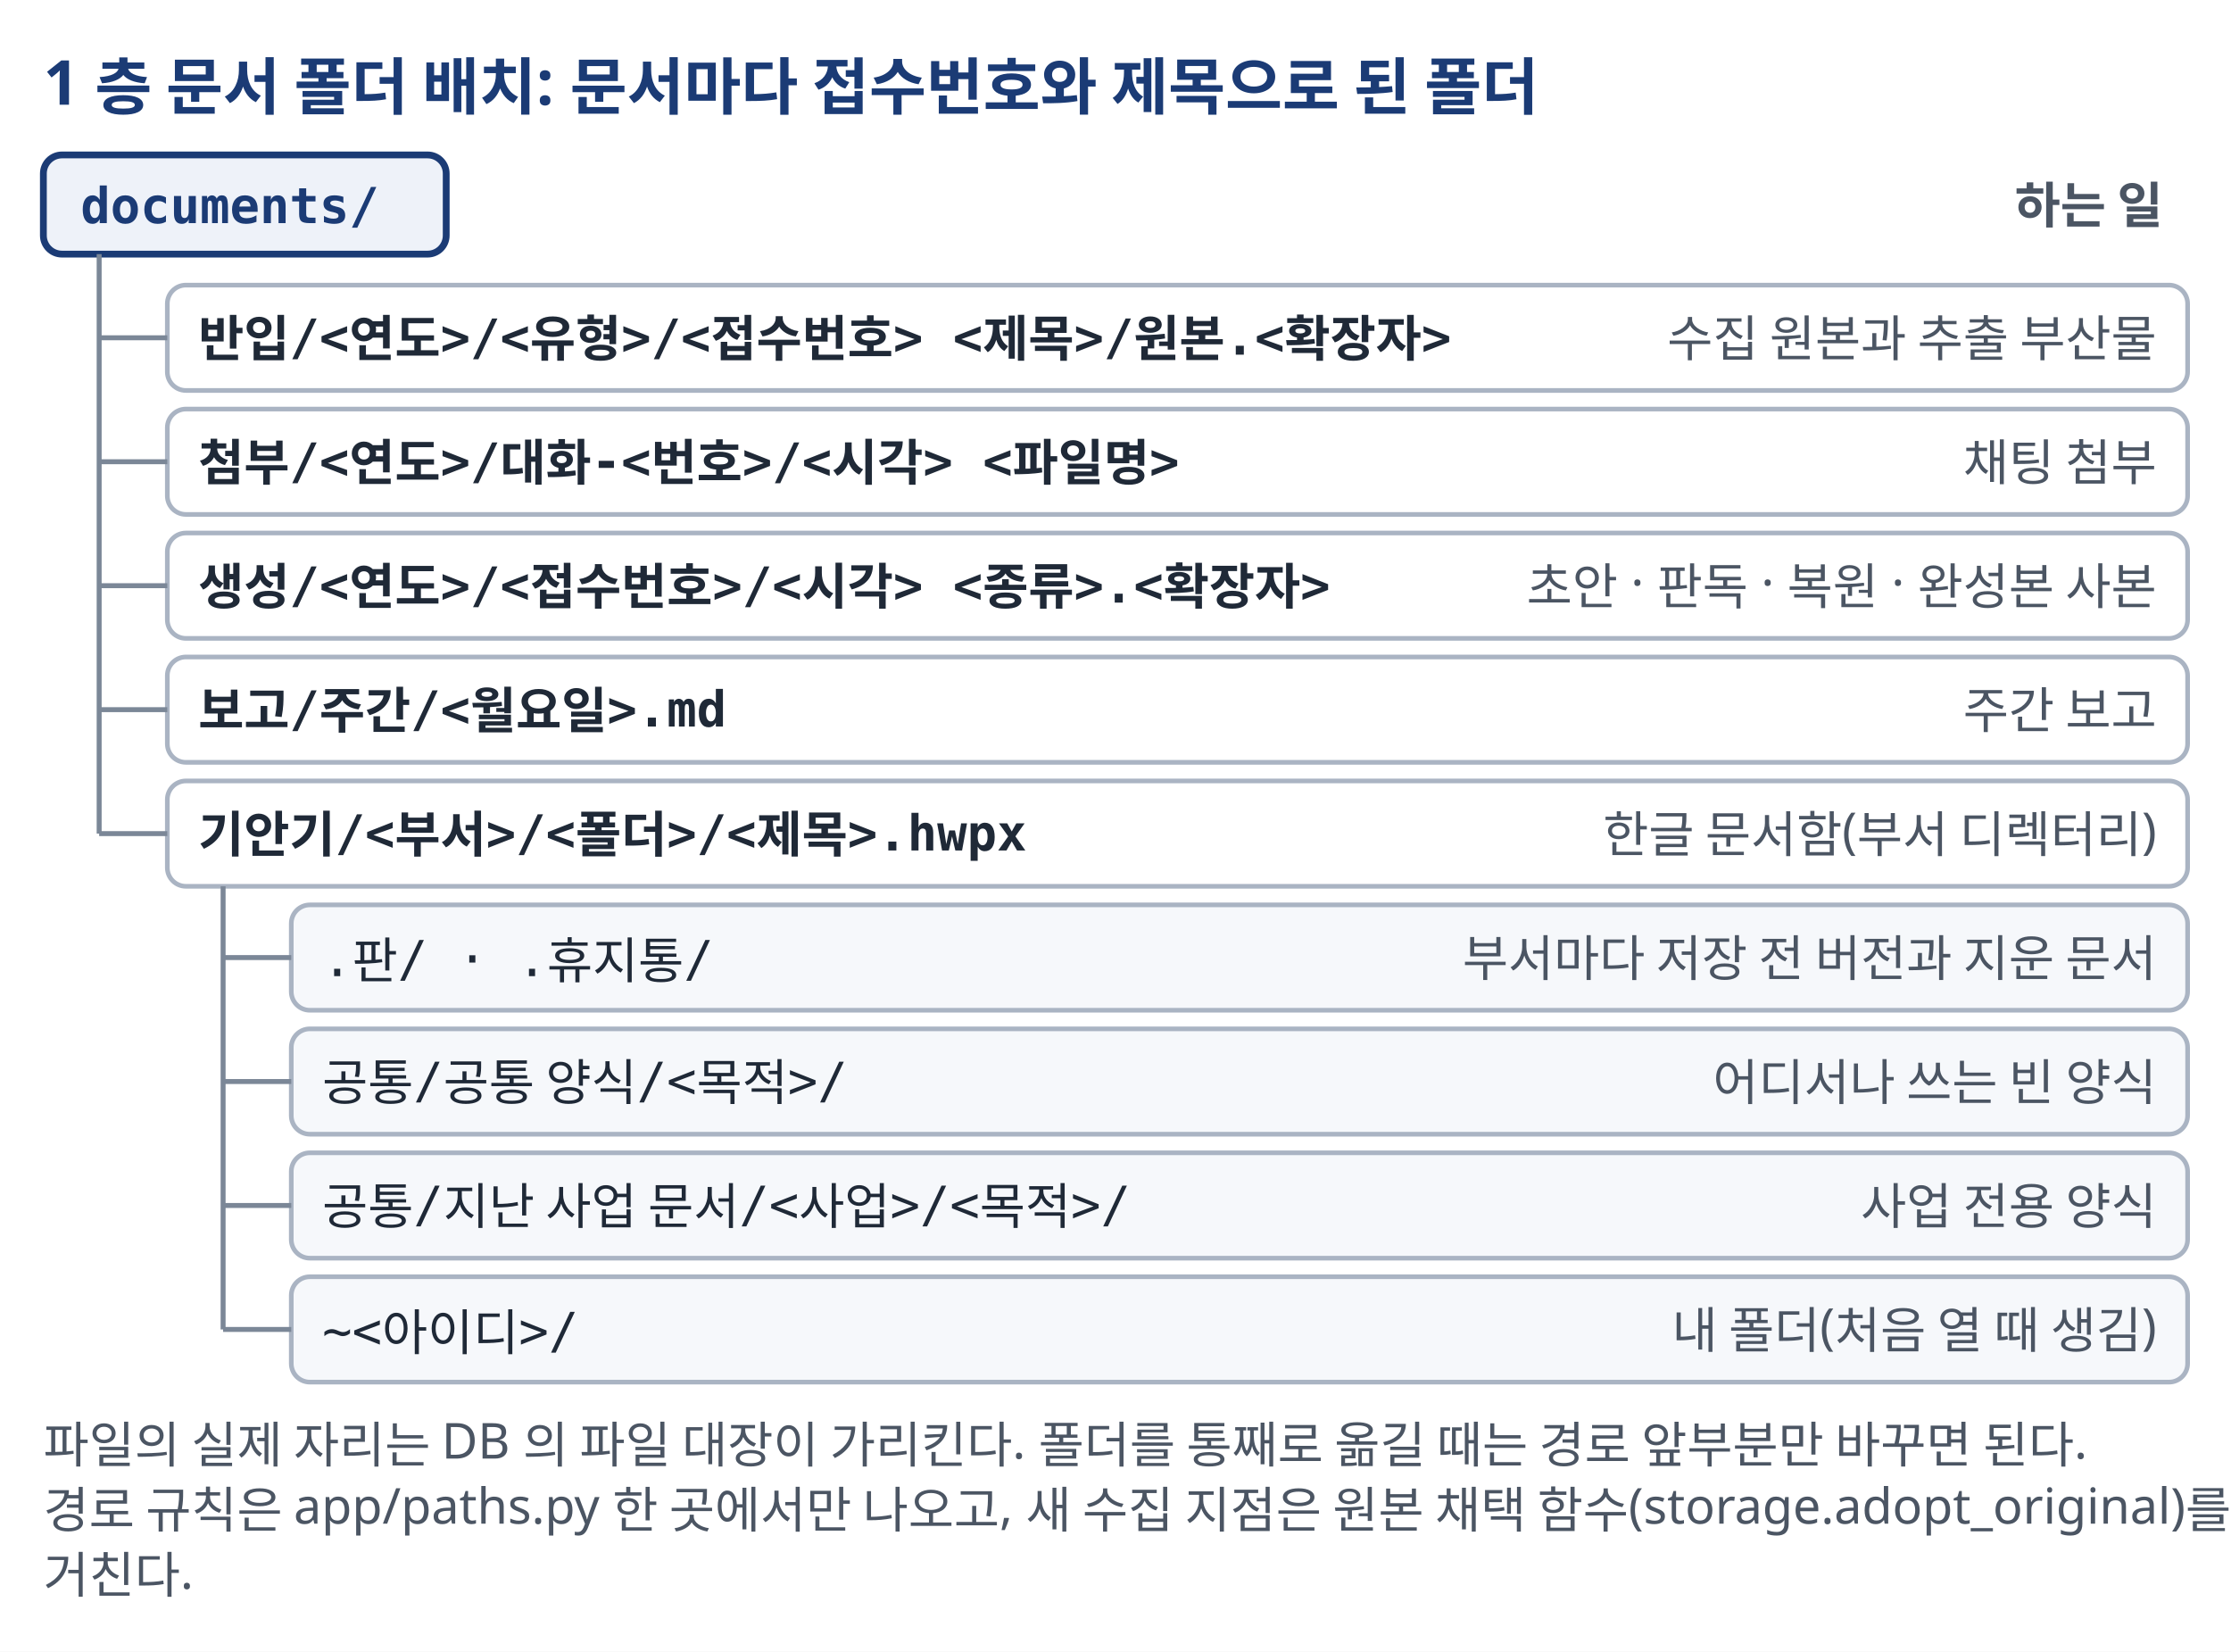
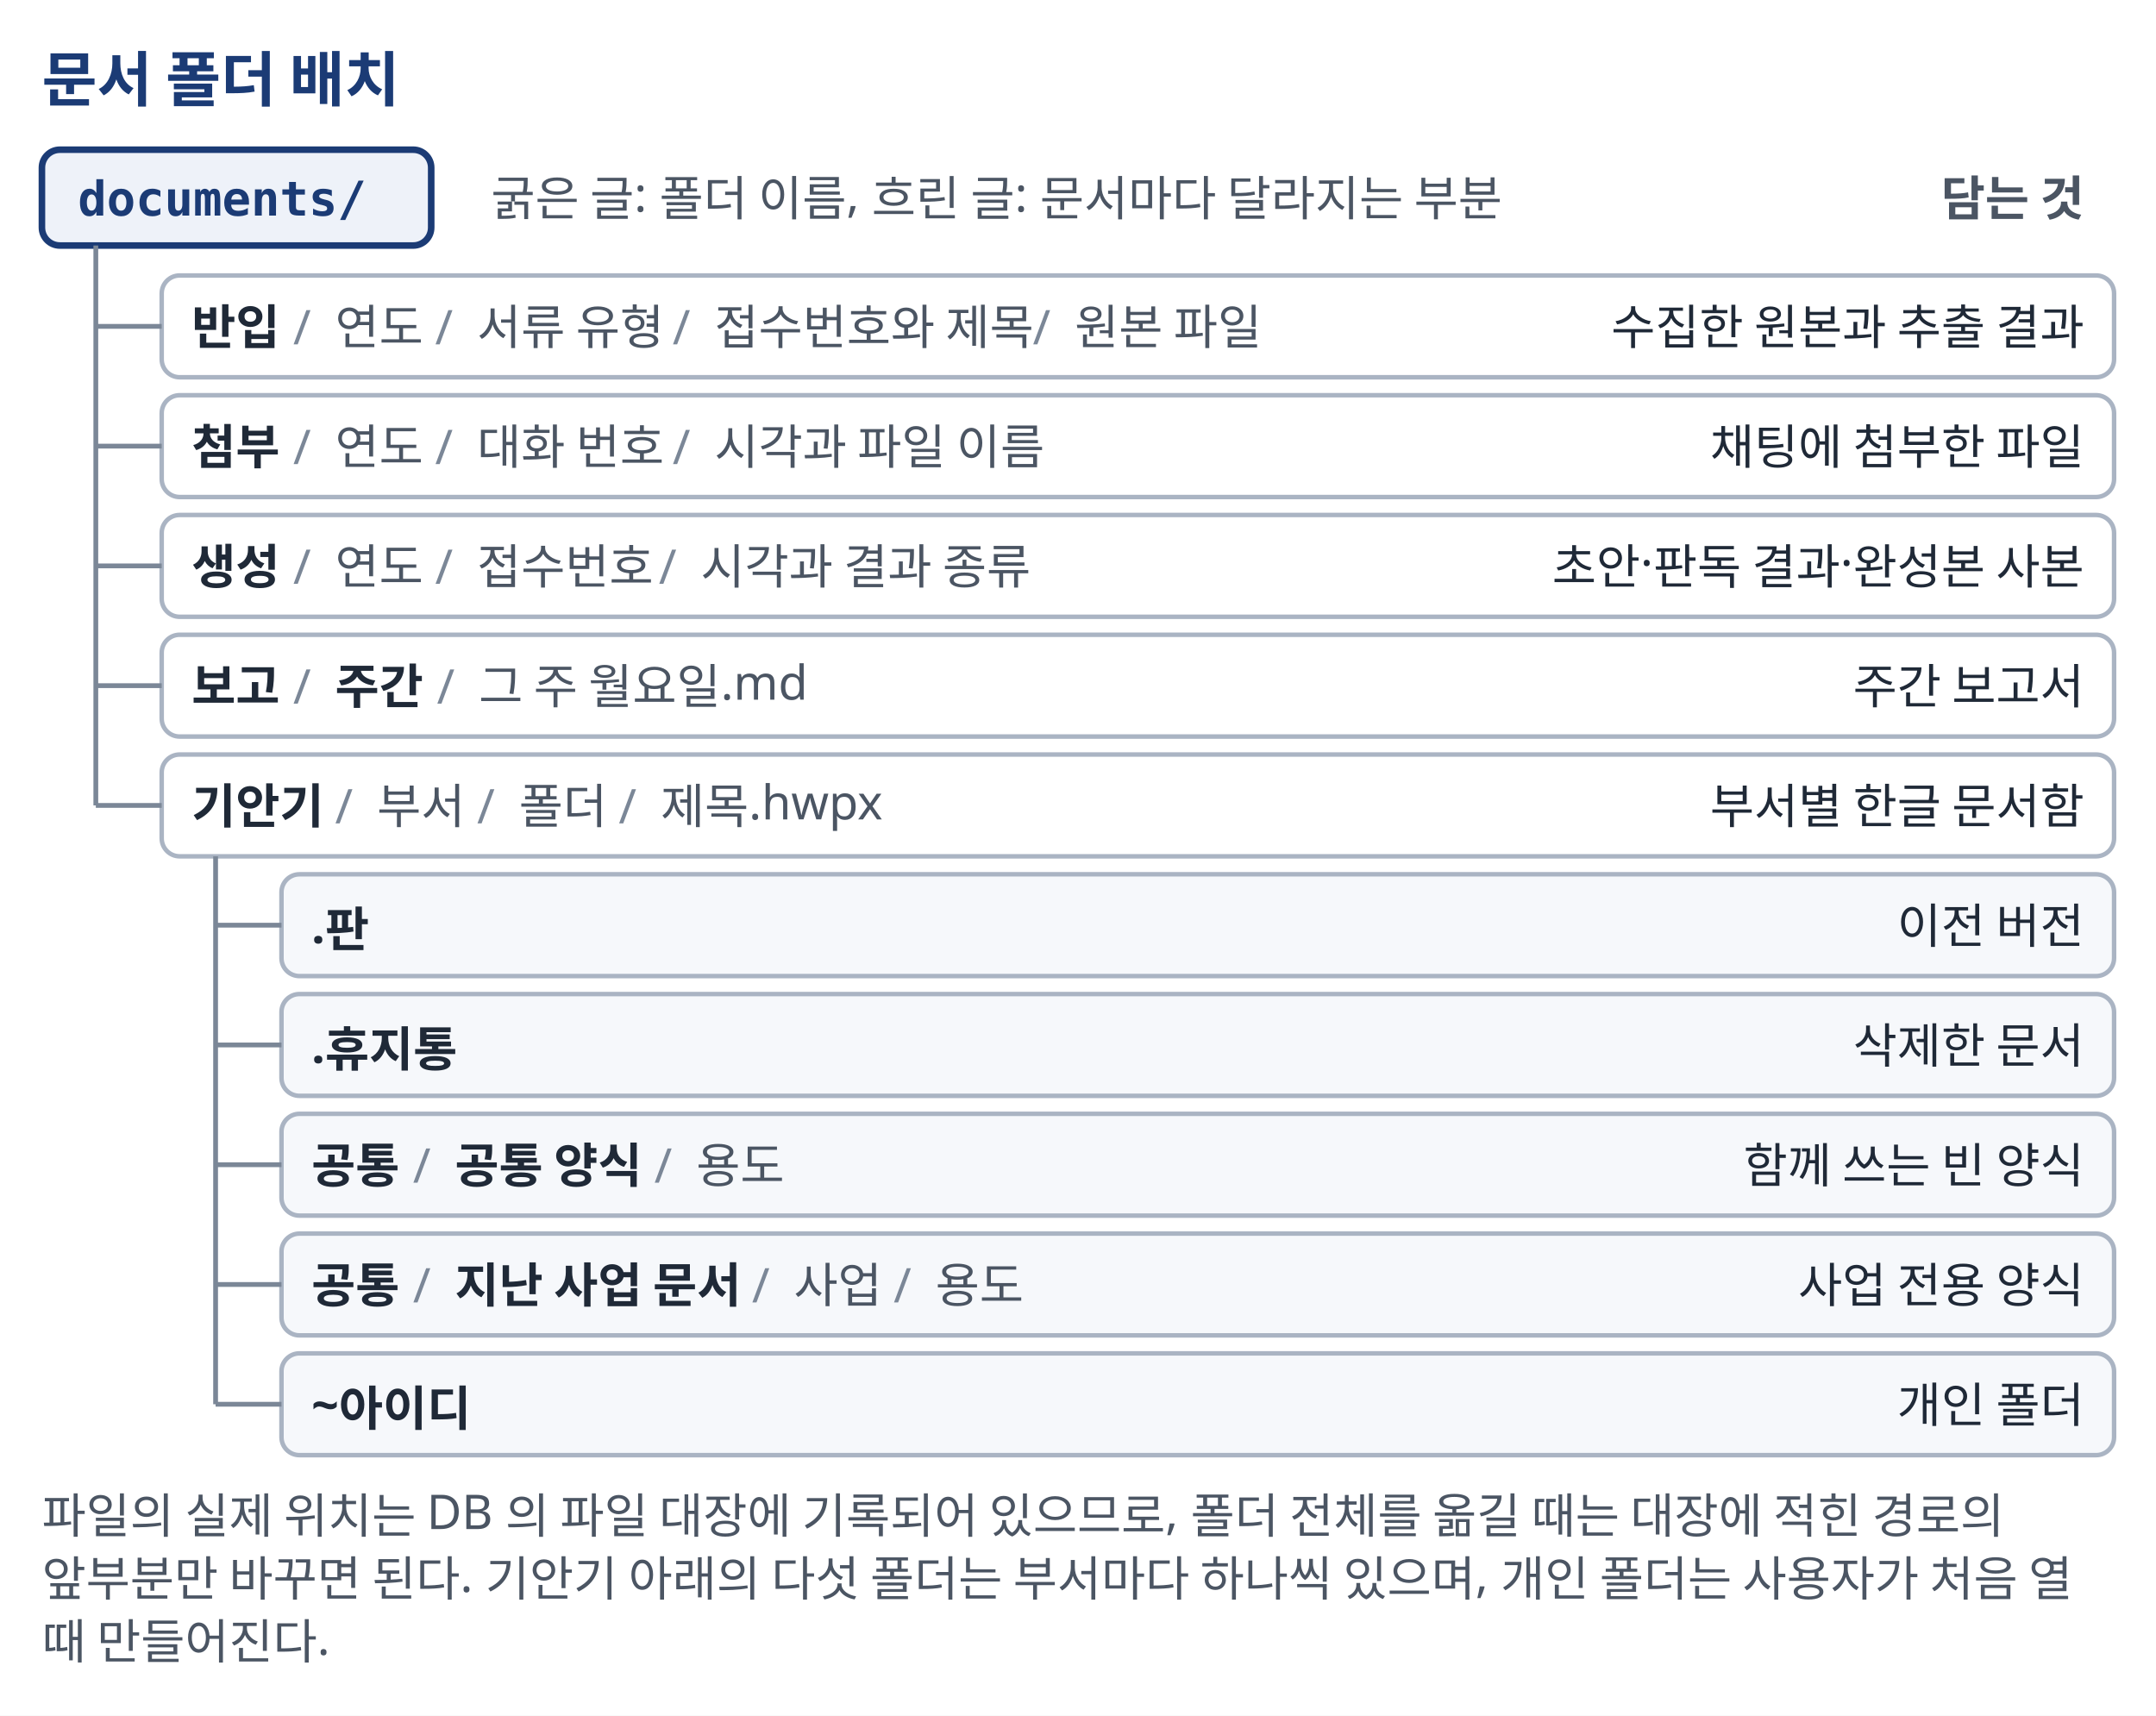
- <svg xmlns="http://www.w3.org/2000/svg" width="720" height="533" viewBox="0 0 720 533" font-family="Pretendard, 'Noto Sans KR', 'Apple SD Gothic Neo', 'Malgun Gothic', sans-serif">
+ <svg xmlns="http://www.w3.org/2000/svg" width="720" height="573" viewBox="0 0 720 573" font-family="Pretendard, 'Noto Sans KR', 'Apple SD Gothic Neo', 'Malgun Gothic', sans-serif">
  <defs>
    <marker id="head" viewBox="0 0 10 10" refX="9" refY="5" markerWidth="5" markerHeight="5" orient="auto-start-reverse">
      <path d="M0,0 L10,5 L0,10 z" fill="#7b8797" />
    </marker>
    <marker id="tail" viewBox="0 0 10 10" refX="9" refY="5" markerWidth="5" markerHeight="5" orient="auto-start-reverse">
      <path d="M0,0 L10,5 L0,10 z" fill="#7b8797" />
    </marker>
  </defs>
-   <rect width="720" height="533" fill="#ffffff" />
-   <text x="14.0" y="33.8" font-size="20" font-weight="700" fill="#1b3b75" text-anchor="start">1 층 문서 폴더 배치: 문서마다 접수번호와 제목으로 된 폴더</text>
+   <rect width="720" height="573" fill="#ffffff" />
+   <text x="14.0" y="33.8" font-size="20" font-weight="700" fill="#1b3b75" text-anchor="start">문서 폴더 배치</text>
  <rect x="14.0" y="50.0" width="130.0" height="32.0" rx="6" fill="#eef2f9" stroke="#1b3b75" stroke-width="2.2" />
  <text x="26.0" y="72.0" font-size="16" font-weight="700" fill="#1b3b75" text-anchor="start" font-family="'SF Mono', Menlo, Consolas, monospace">documents/</text>
-   <text x="698.0" y="72.0" font-size="16" font-weight="700" fill="#4b5563" text-anchor="end">하는 일</text>
+   <text x="696.0" y="72.0" font-size="16" font-weight="700" fill="#4b5563" text-anchor="end">담는 것</text>
+   <text x="164.0" y="72.0" font-size="16" font-weight="400" fill="#4b5563" text-anchor="start">굵은 글: 폴더 이름, 흐린 글: 문서마다 달라지는 부분</text>
  <rect x="54.0" y="92.0" width="652.0" height="34.0" rx="6" fill="#ffffff" stroke="#aab4c3" stroke-width="1.5" />
-   <text x="64.0" y="115.0" font-size="16" font-weight="700" fill="#1f2937" text-anchor="start" font-family="'SF Mono', Menlo, Consolas, monospace">반입/&lt;연도&gt;/&lt;유형&gt;/&lt;접수번호&gt; &lt;제목&gt;/원본.&lt;확장자&gt;</text>
-   <text x="696.0" y="115.0" font-size="16" font-weight="400" fill="#4b5563" text-anchor="end">수집 원본과 추출 부산물</text>
+   <text x="64.0" y="115.0" font-size="16" font-weight="700" fill="#1f2937" text-anchor="start">반입</text>
+   <text x="97.9" y="115.0" font-size="16" font-weight="400" fill="#7b8797" text-anchor="start">/</text>
+   <text x="111.9" y="115.0" font-size="16" font-weight="400" fill="#4b5563" text-anchor="start">연도</text>
+   <text x="145.3" y="115.0" font-size="16" font-weight="400" fill="#7b8797" text-anchor="start">/</text>
+   <text x="159.3" y="115.0" font-size="16" font-weight="400" fill="#4b5563" text-anchor="start">서류 유형</text>
+   <text x="224.6" y="115.0" font-size="16" font-weight="400" fill="#7b8797" text-anchor="start">/</text>
+   <text x="238.6" y="115.0" font-size="16" font-weight="400" fill="#4b5563" text-anchor="start">접수번호와 제목</text>
+   <text x="344.9" y="115.0" font-size="16" font-weight="400" fill="#7b8797" text-anchor="start">/</text>
+   <text x="358.9" y="115.0" font-size="16" font-weight="400" fill="#4b5563" text-anchor="start">원본 파일</text>
+   <text x="696.0" y="115.0" font-size="16" font-weight="400" fill="#1f2937" text-anchor="end">수집한 원본과 추출 결과</text>
  <path d="M32.0,109.0 L54.0,109.0" fill="none" stroke="#7b8797" stroke-width="1.6" />
  <rect x="54.0" y="132.0" width="652.0" height="34.0" rx="6" fill="#ffffff" stroke="#aab4c3" stroke-width="1.5" />
-   <text x="64.0" y="155.0" font-size="16" font-weight="700" fill="#1f2937" text-anchor="start" font-family="'SF Mono', Menlo, Consolas, monospace">첨부/&lt;연도&gt;/대화-&lt;번호&gt;/&lt;시각&gt; &lt;파일명&gt;</text>
-   <text x="696.0" y="155.0" font-size="16" font-weight="400" fill="#4b5563" text-anchor="end">채팅 첨부</text>
+   <text x="64.0" y="155.0" font-size="16" font-weight="700" fill="#1f2937" text-anchor="start">첨부</text>
+   <text x="97.9" y="155.0" font-size="16" font-weight="400" fill="#7b8797" text-anchor="start">/</text>
+   <text x="111.9" y="155.0" font-size="16" font-weight="400" fill="#4b5563" text-anchor="start">연도</text>
+   <text x="145.3" y="155.0" font-size="16" font-weight="400" fill="#7b8797" text-anchor="start">/</text>
+   <text x="159.3" y="155.0" font-size="16" font-weight="400" fill="#4b5563" text-anchor="start">대화 번호</text>
+   <text x="224.6" y="155.0" font-size="16" font-weight="400" fill="#7b8797" text-anchor="start">/</text>
+   <text x="238.6" y="155.0" font-size="16" font-weight="400" fill="#4b5563" text-anchor="start">시각과 파일 이름</text>
+   <text x="696.0" y="155.0" font-size="16" font-weight="400" fill="#1f2937" text-anchor="end">채팅에 첨부한 파일</text>
  <path d="M32.0,149.0 L54.0,149.0" fill="none" stroke="#7b8797" stroke-width="1.6" />
  <rect x="54.0" y="172.0" width="652.0" height="34.0" rx="6" fill="#ffffff" stroke="#aab4c3" stroke-width="1.5" />
-   <text x="64.0" y="195.0" font-size="16" font-weight="700" fill="#1f2937" text-anchor="start" font-family="'SF Mono', Menlo, Consolas, monospace">생성/&lt;연도&gt;/&lt;접수번호&gt;/&lt;시각&gt; &lt;종류&gt;.&lt;확장자&gt;</text>
-   <text x="696.0" y="195.0" font-size="16" font-weight="400" fill="#4b5563" text-anchor="end">초안 · 판독 · 복원 · 완성본 사본</text>
+   <text x="64.0" y="195.0" font-size="16" font-weight="700" fill="#1f2937" text-anchor="start">생성</text>
+   <text x="97.9" y="195.0" font-size="16" font-weight="400" fill="#7b8797" text-anchor="start">/</text>
+   <text x="111.9" y="195.0" font-size="16" font-weight="400" fill="#4b5563" text-anchor="start">연도</text>
+   <text x="145.3" y="195.0" font-size="16" font-weight="400" fill="#7b8797" text-anchor="start">/</text>
+   <text x="159.3" y="195.0" font-size="16" font-weight="400" fill="#4b5563" text-anchor="start">접수번호</text>
+   <text x="220.0" y="195.0" font-size="16" font-weight="400" fill="#7b8797" text-anchor="start">/</text>
+   <text x="234.0" y="195.0" font-size="16" font-weight="400" fill="#4b5563" text-anchor="start">시각과 결과 종류</text>
+   <text x="696.0" y="195.0" font-size="16" font-weight="400" fill="#1f2937" text-anchor="end">초안·판독 결과·완성본 사본</text>
  <path d="M32.0,189.0 L54.0,189.0" fill="none" stroke="#7b8797" stroke-width="1.6" />
  <rect x="54.0" y="212.0" width="652.0" height="34.0" rx="6" fill="#ffffff" stroke="#aab4c3" stroke-width="1.5" />
-   <text x="64.0" y="235.0" font-size="16" font-weight="700" fill="#1f2937" text-anchor="start" font-family="'SF Mono', Menlo, Consolas, monospace">보고/주간/&lt;월요일&gt;.md</text>
-   <text x="696.0" y="235.0" font-size="16" font-weight="400" fill="#4b5563" text-anchor="end">주간 보고</text>
+   <text x="64.0" y="235.0" font-size="16" font-weight="700" fill="#1f2937" text-anchor="start">보고</text>
+   <text x="97.9" y="235.0" font-size="16" font-weight="400" fill="#7b8797" text-anchor="start">/</text>
+   <text x="111.9" y="235.0" font-size="16" font-weight="700" fill="#1f2937" text-anchor="start">주간</text>
+   <text x="145.9" y="235.0" font-size="16" font-weight="400" fill="#7b8797" text-anchor="start">/</text>
+   <text x="159.9" y="235.0" font-size="16" font-weight="400" fill="#4b5563" text-anchor="start">그 주 월요일.md</text>
+   <text x="696.0" y="235.0" font-size="16" font-weight="400" fill="#1f2937" text-anchor="end">주간 보고서</text>
  <path d="M32.0,229.0 L54.0,229.0" fill="none" stroke="#7b8797" stroke-width="1.6" />
  <rect x="54.0" y="252.0" width="652.0" height="34.0" rx="6" fill="#ffffff" stroke="#aab4c3" stroke-width="1.5" />
-   <text x="64.0" y="275.0" font-size="16" font-weight="700" fill="#1f2937" text-anchor="start" font-family="'SF Mono', Menlo, Consolas, monospace">기안기/&lt;부서&gt;/&lt;폴더&gt;/&lt;제목&gt;.hwpx</text>
-   <text x="696.0" y="275.0" font-size="16" font-weight="400" fill="#4b5563" text-anchor="end">한글 문서함(부서 디렉터리)</text>
+   <text x="64.0" y="275.0" font-size="16" font-weight="700" fill="#1f2937" text-anchor="start">기안기</text>
+   <text x="111.9" y="275.0" font-size="16" font-weight="400" fill="#7b8797" text-anchor="start">/</text>
+   <text x="125.9" y="275.0" font-size="16" font-weight="400" fill="#4b5563" text-anchor="start">부서</text>
+   <text x="159.3" y="275.0" font-size="16" font-weight="400" fill="#7b8797" text-anchor="start">/</text>
+   <text x="173.3" y="275.0" font-size="16" font-weight="400" fill="#4b5563" text-anchor="start">폴더</text>
+   <text x="206.6" y="275.0" font-size="16" font-weight="400" fill="#7b8797" text-anchor="start">/</text>
+   <text x="220.6" y="275.0" font-size="16" font-weight="400" fill="#4b5563" text-anchor="start">제목.hwpx</text>
+   <text x="696.0" y="275.0" font-size="16" font-weight="400" fill="#1f2937" text-anchor="end">부서별 한글 문서함</text>
  <path d="M32.0,269.0 L54.0,269.0" fill="none" stroke="#7b8797" stroke-width="1.6" />
  <rect x="94.0" y="292.0" width="612.0" height="34.0" rx="6" fill="#f6f8fb" stroke="#aab4c3" stroke-width="1.5" />
-   <text x="104.0" y="315.0" font-size="16" font-weight="400" fill="#1f2937" text-anchor="start" font-family="'SF Mono', Menlo, Consolas, monospace">.판/ · .휴지통/</text>
-   <text x="696.0" y="315.0" font-size="16" font-weight="400" fill="#4b5563" text-anchor="end">부서마다 저장 전 버전과 지운 문서</text>
+   <text x="104.0" y="315.0" font-size="16" font-weight="700" fill="#1f2937" text-anchor="start">.판</text>
+   <text x="696.0" y="315.0" font-size="16" font-weight="400" fill="#1f2937" text-anchor="end">이전 버전</text>
  <path d="M72.0,309.0 L94.0,309.0" fill="none" stroke="#7b8797" stroke-width="1.6" />
  <rect x="94.0" y="332.0" width="612.0" height="34.0" rx="6" fill="#f6f8fb" stroke="#aab4c3" stroke-width="1.5" />
-   <text x="104.0" y="355.0" font-size="16" font-weight="400" fill="#1f2937" text-anchor="start" font-family="'SF Mono', Menlo, Consolas, monospace">공통/공통 양식/&lt;목적&gt;/</text>
-   <text x="696.0" y="355.0" font-size="16" font-weight="400" fill="#4b5563" text-anchor="end">어디서나 쓰는 빈 양식</text>
+   <text x="104.0" y="355.0" font-size="16" font-weight="700" fill="#1f2937" text-anchor="start">.휴지통</text>
+   <text x="696.0" y="355.0" font-size="16" font-weight="400" fill="#1f2937" text-anchor="end">삭제한 문서</text>
  <path d="M72.0,349.0 L94.0,349.0" fill="none" stroke="#7b8797" stroke-width="1.6" />
  <rect x="94.0" y="372.0" width="612.0" height="34.0" rx="6" fill="#f6f8fb" stroke="#aab4c3" stroke-width="1.5" />
-   <text x="104.0" y="395.0" font-size="16" font-weight="400" fill="#1f2937" text-anchor="start" font-family="'SF Mono', Menlo, Consolas, monospace">공통/지난 사업 문서/&lt;사업&gt;/&lt;목적&gt;/</text>
-   <text x="696.0" y="395.0" font-size="16" font-weight="400" fill="#4b5563" text-anchor="end">사업 전용 양식</text>
+   <text x="104.0" y="395.0" font-size="16" font-weight="700" fill="#1f2937" text-anchor="start">공통</text>
+   <text x="137.9" y="395.0" font-size="16" font-weight="400" fill="#7b8797" text-anchor="start">/</text>
+   <text x="151.9" y="395.0" font-size="16" font-weight="700" fill="#1f2937" text-anchor="start">공통 양식</text>
+   <text x="218.5" y="395.0" font-size="16" font-weight="400" fill="#7b8797" text-anchor="start">/</text>
+   <text x="232.5" y="395.0" font-size="16" font-weight="400" fill="#4b5563" text-anchor="start">용도</text>
+   <text x="696.0" y="395.0" font-size="16" font-weight="400" fill="#1f2937" text-anchor="end">함께 쓰는 빈 양식</text>
  <path d="M72.0,389.0 L94.0,389.0" fill="none" stroke="#7b8797" stroke-width="1.6" />
  <rect x="94.0" y="412.0" width="612.0" height="34.0" rx="6" fill="#f6f8fb" stroke="#aab4c3" stroke-width="1.5" />
-   <text x="104.0" y="435.0" font-size="16" font-weight="400" fill="#1f2937" text-anchor="start" font-family="'SF Mono', Menlo, Consolas, monospace">~&lt;아이디&gt;/</text>
-   <text x="696.0" y="435.0" font-size="16" font-weight="400" fill="#4b5563" text-anchor="end">내 폴더(처음 열 때 생김)</text>
+   <text x="104.0" y="435.0" font-size="16" font-weight="700" fill="#1f2937" text-anchor="start">공통</text>
+   <text x="137.9" y="435.0" font-size="16" font-weight="400" fill="#7b8797" text-anchor="start">/</text>
+   <text x="151.9" y="435.0" font-size="16" font-weight="700" fill="#1f2937" text-anchor="start">지난 사업 문서</text>
+   <text x="251.1" y="435.0" font-size="16" font-weight="400" fill="#7b8797" text-anchor="start">/</text>
+   <text x="265.1" y="435.0" font-size="16" font-weight="400" fill="#4b5563" text-anchor="start">사업</text>
+   <text x="298.4" y="435.0" font-size="16" font-weight="400" fill="#7b8797" text-anchor="start">/</text>
+   <text x="312.4" y="435.0" font-size="16" font-weight="400" fill="#4b5563" text-anchor="start">용도</text>
+   <text x="696.0" y="435.0" font-size="16" font-weight="400" fill="#1f2937" text-anchor="end">사업 전용 양식</text>
  <path d="M72.0,429.0 L94.0,429.0" fill="none" stroke="#7b8797" stroke-width="1.6" />
+   <rect x="94.0" y="452.0" width="612.0" height="34.0" rx="6" fill="#f6f8fb" stroke="#aab4c3" stroke-width="1.5" />
+   <text x="104.0" y="475.0" font-size="16" font-weight="700" fill="#1f2937" text-anchor="start">~아이디</text>
+   <text x="696.0" y="475.0" font-size="16" font-weight="400" fill="#1f2937" text-anchor="end">개인 폴더</text>
+   <path d="M72.0,469.0 L94.0,469.0" fill="none" stroke="#7b8797" stroke-width="1.6" />
  <path d="M32.0,82.0 L32.0,269.0" fill="none" stroke="#7b8797" stroke-width="1.6" />
-   <path d="M72.0,286.0 L72.0,429.0" fill="none" stroke="#7b8797" stroke-width="1.6" />
-   <text x="14.0" y="472.0" font-size="16" font-weight="400" fill="#4b5563" text-anchor="start">파일의 실제 자리는 DB 의 파일 대장이 가리킨다. 폴더를 통째로 옮길 때는 경로 앞부분만 바꾸면 된다.</text>
-   <text x="14.0" y="493.0" font-size="16" font-weight="400" fill="#4b5563" text-anchor="start">경로 규칙은 app/paths.py 한 곳에서만 나오고, 새 수집 지점은 원본 채택 함수(storage.adopt_original)를</text>
-   <text x="14.0" y="514.0" font-size="16" font-weight="400" fill="#4b5563" text-anchor="start">거친다.</text>
+   <path d="M72.0,286.0 L72.0,469.0" fill="none" stroke="#7b8797" stroke-width="1.6" />
+   <text x="14.0" y="512.0" font-size="16" font-weight="400" fill="#4b5563" text-anchor="start">파일의 실제 위치는 DB 의 파일 대장에 기록되어 있으므로, 폴더 전체를 옮길 때는 대장에 적힌 경로의</text>
+   <text x="14.0" y="533.0" font-size="16" font-weight="400" fill="#4b5563" text-anchor="start">앞부분만 바꾸면 된다. 기안기 아래의 다섯 폴더는 부서마다 하나씩 있으며, 개인 폴더는 사용자가 처음 열</text>
+   <text x="14.0" y="554.0" font-size="16" font-weight="400" fill="#4b5563" text-anchor="start">때 만들어진다.</text>
</svg>
